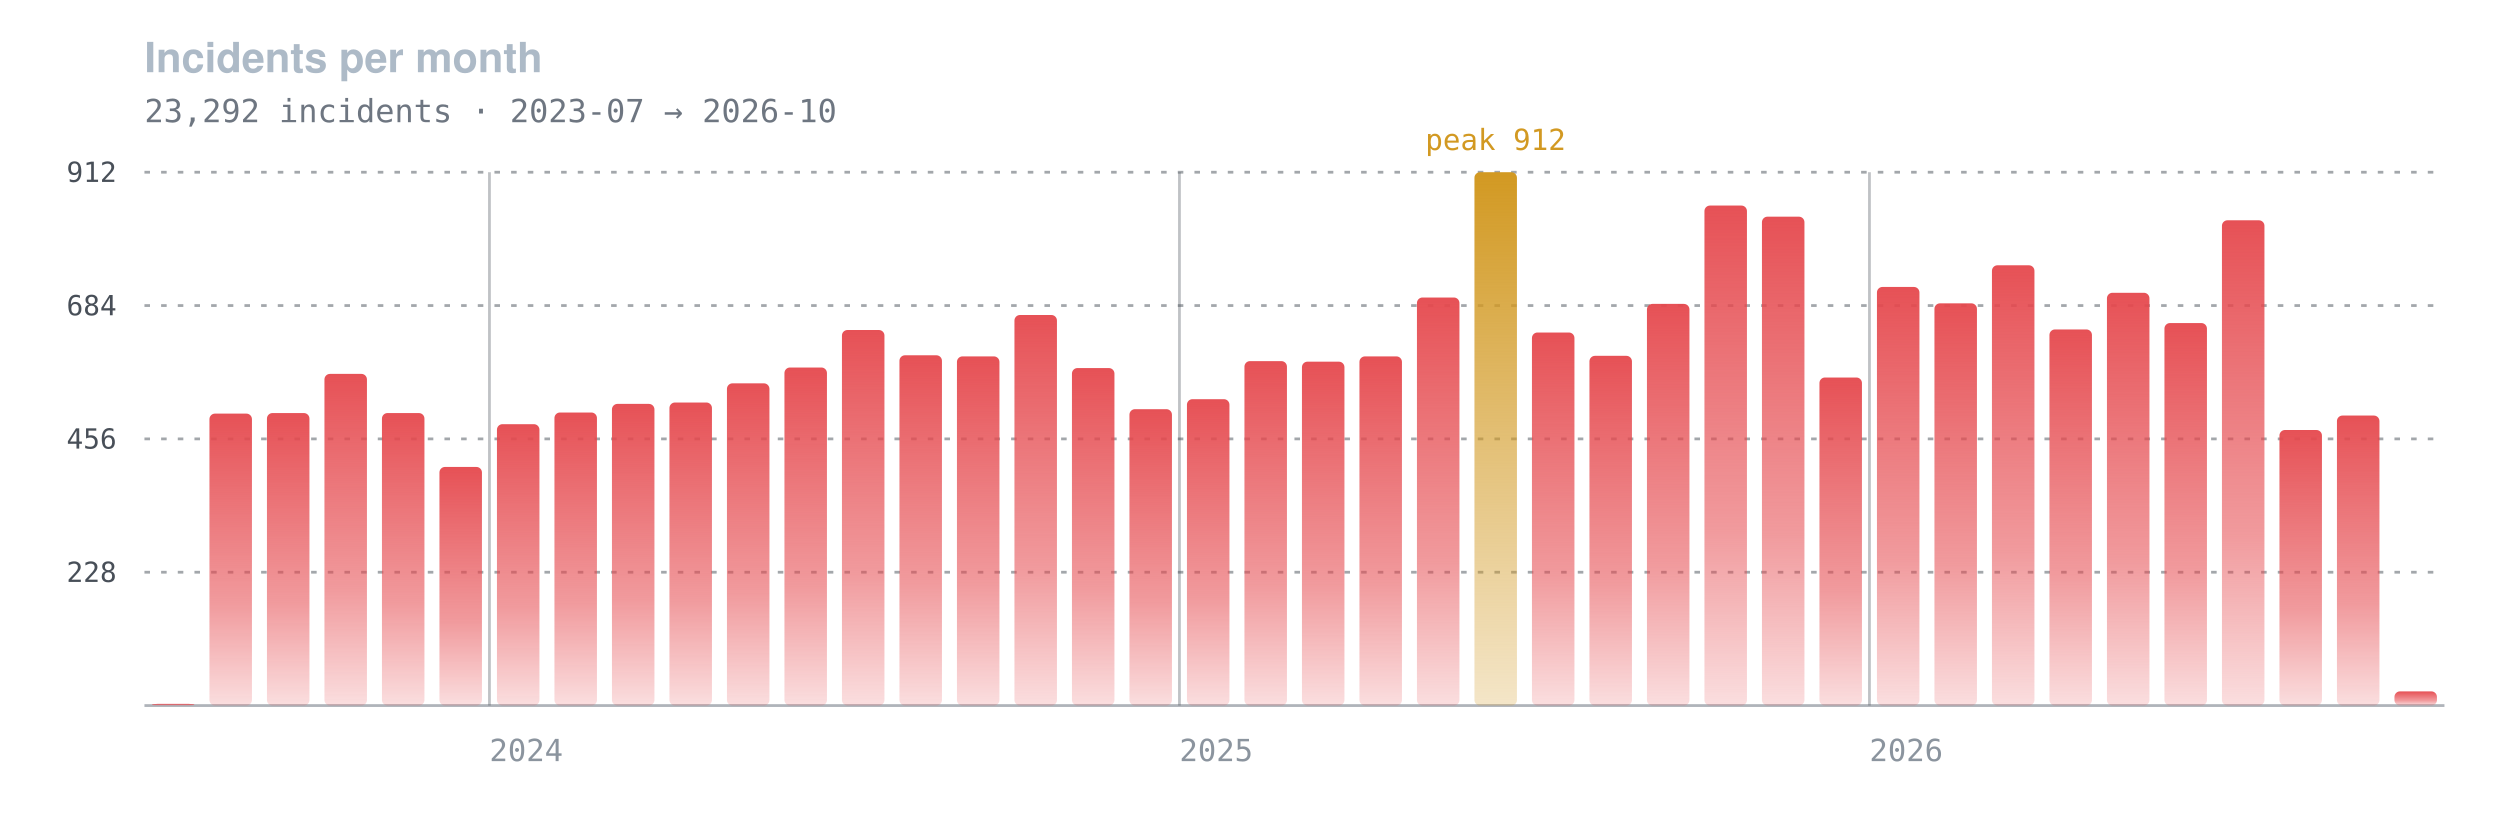
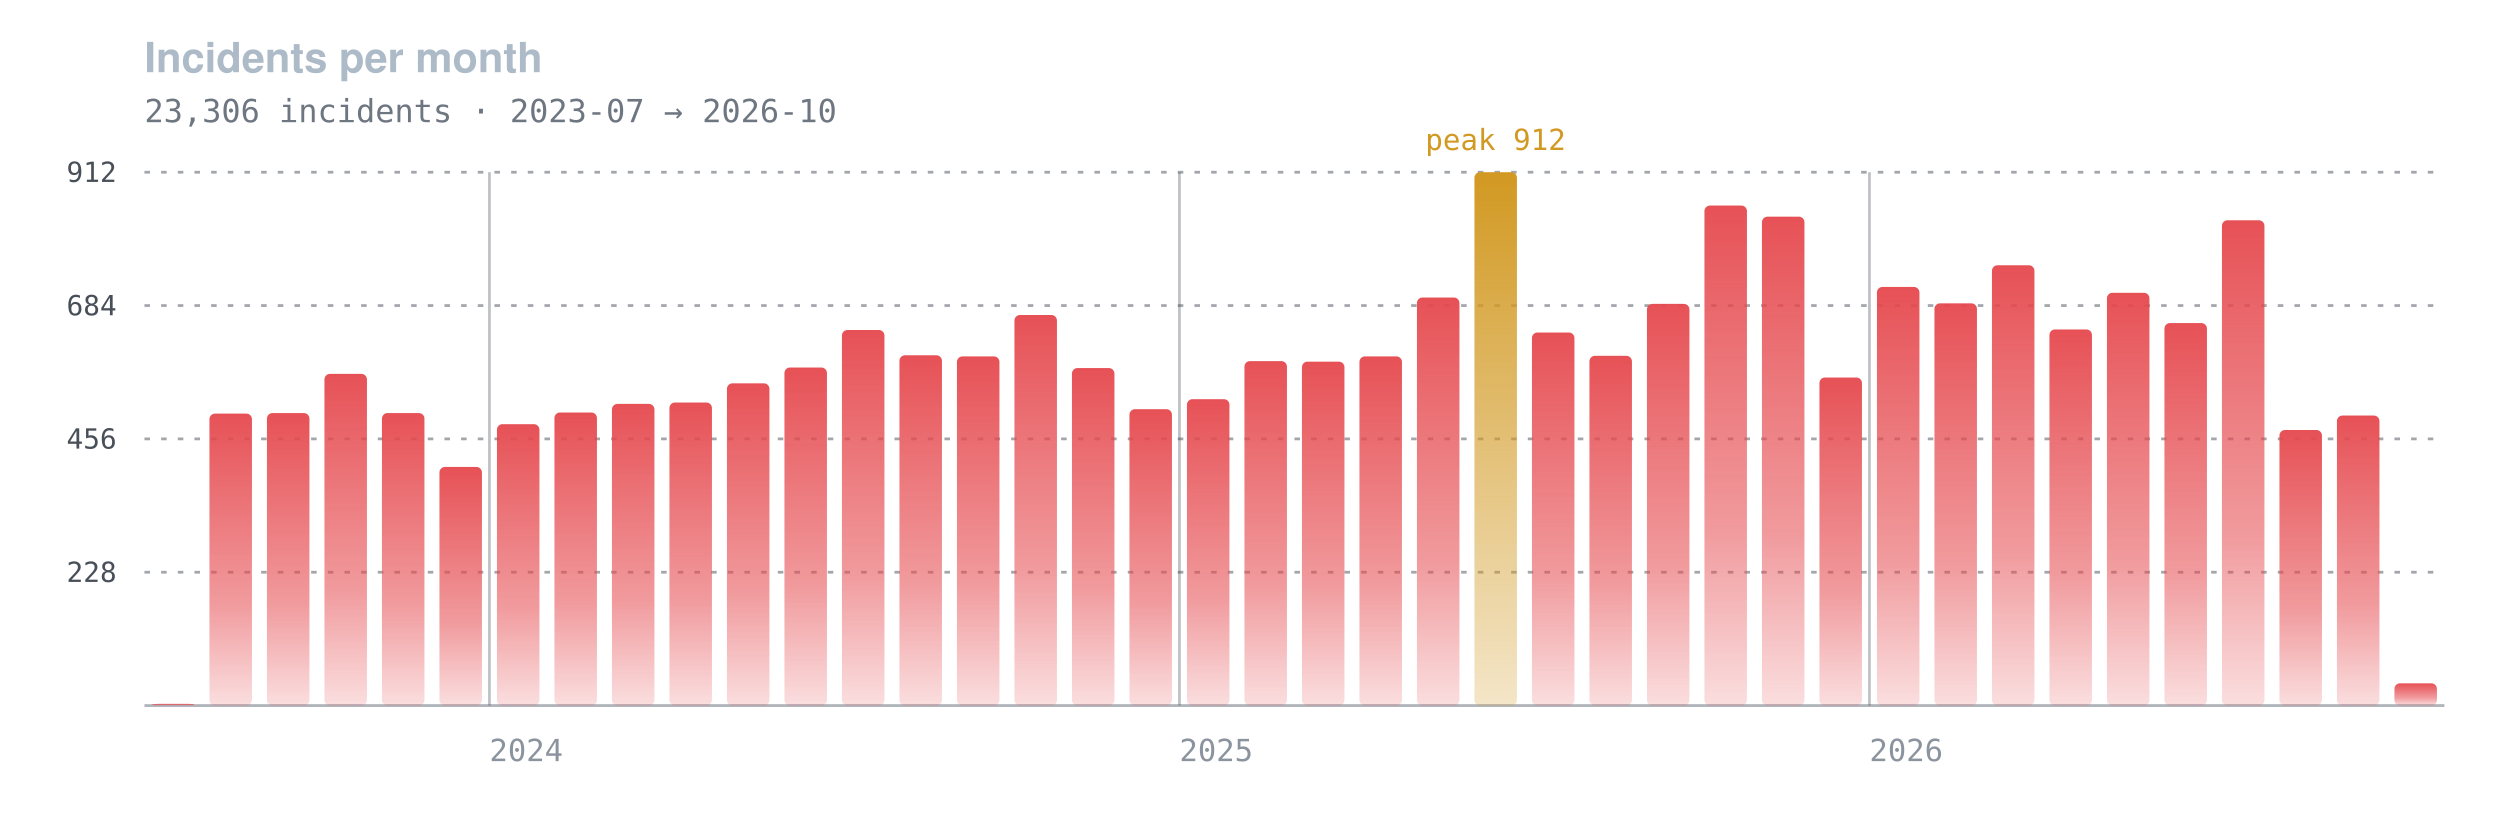
<svg xmlns="http://www.w3.org/2000/svg" viewBox="0 0 900 300" width="900" height="300" role="img">
  <defs>
    <linearGradient id="bg" x1="0" y1="0" x2="0" y2="1">
      <stop offset="0%" stop-color="#e5484d" stop-opacity="0.95" />
      <stop offset="65%" stop-color="#e5484d" stop-opacity="0.55" />
      <stop offset="100%" stop-color="#e5484d" stop-opacity="0.18" />
    </linearGradient>
    <linearGradient id="pk" x1="0" y1="0" x2="0" y2="1">
      <stop offset="0%" stop-color="#d29922" stop-opacity="1" />
      <stop offset="100%" stop-color="#d29922" stop-opacity="0.25" />
    </linearGradient>
  </defs>
  <text x="52" y="26" fill="#adbac7" font-size="15" font-family="-apple-system,BlinkMacSystemFont,Segoe UI,Helvetica,Arial,sans-serif" font-weight="600">Incidents per month</text>
-   <text x="52" y="44" fill="#6e7681" font-size="11.5" font-family="ui-monospace,SFMono-Regular,Menlo,Consolas,monospace">23,292 incidents · 2023-07 → 2026-10</text>
+   <text x="52" y="44" fill="#6e7681" font-size="11.5" font-family="ui-monospace,SFMono-Regular,Menlo,Consolas,monospace">23,306 incidents · 2023-07 → 2026-10</text>
  <line x1="52" y1="206.0" x2="880" y2="206.0" stroke="#484f58" stroke-width="1" stroke-dasharray="2 4" opacity="0.5" />
  <text x="42" y="209.5" fill="#484f58" font-size="10" font-family="ui-monospace,SFMono-Regular,Menlo,Consolas,monospace" text-anchor="end">228</text>
  <line x1="52" y1="158.0" x2="880" y2="158.0" stroke="#484f58" stroke-width="1" stroke-dasharray="2 4" opacity="0.5" />
  <text x="42" y="161.5" fill="#484f58" font-size="10" font-family="ui-monospace,SFMono-Regular,Menlo,Consolas,monospace" text-anchor="end">456</text>
  <line x1="52" y1="110.0" x2="880" y2="110.0" stroke="#484f58" stroke-width="1" stroke-dasharray="2 4" opacity="0.5" />
  <text x="42" y="113.5" fill="#484f58" font-size="10" font-family="ui-monospace,SFMono-Regular,Menlo,Consolas,monospace" text-anchor="end">684</text>
  <line x1="52" y1="62.0" x2="880" y2="62.0" stroke="#484f58" stroke-width="1" stroke-dasharray="2 4" opacity="0.5" />
  <text x="42" y="65.5" fill="#484f58" font-size="10" font-family="ui-monospace,SFMono-Regular,Menlo,Consolas,monospace" text-anchor="end">912</text>
  <line x1="52" y1="254" x2="880" y2="254" stroke="#6e7681" stroke-width="1" opacity="0.55" />
  <rect x="54.7" y="253.4" width="15.3" height="0.6" rx="2" fill="url(#bg)" />
  <rect x="75.4" y="148.9" width="15.3" height="105.1" rx="2" fill="url(#bg)" />
  <rect x="96.1" y="148.7" width="15.3" height="105.3" rx="2" fill="url(#bg)" />
  <rect x="116.8" y="134.6" width="15.3" height="119.4" rx="2" fill="url(#bg)" />
  <rect x="137.5" y="148.7" width="15.3" height="105.3" rx="2" fill="url(#bg)" />
  <rect x="158.2" y="168.1" width="15.3" height="85.9" rx="2" fill="url(#bg)" />
  <rect x="178.9" y="152.7" width="15.3" height="101.3" rx="2" fill="url(#bg)" />
  <line x1="176.2" y1="62" x2="176.2" y2="254" stroke="#484f58" stroke-width="1" opacity="0.35" />
  <text x="176.2" y="274" fill="#8b949e" font-size="11" font-family="ui-monospace,SFMono-Regular,Menlo,Consolas,monospace">2024</text>
  <rect x="199.6" y="148.5" width="15.3" height="105.5" rx="2" fill="url(#bg)" />
  <rect x="220.3" y="145.4" width="15.3" height="108.6" rx="2" fill="url(#bg)" />
  <rect x="241.0" y="144.9" width="15.3" height="109.1" rx="2" fill="url(#bg)" />
  <rect x="261.7" y="138.0" width="15.3" height="116.0" rx="2" fill="url(#bg)" />
  <rect x="282.4" y="132.3" width="15.3" height="121.7" rx="2" fill="url(#bg)" />
  <rect x="303.1" y="118.8" width="15.3" height="135.2" rx="2" fill="url(#bg)" />
  <rect x="323.8" y="127.9" width="15.3" height="126.1" rx="2" fill="url(#bg)" />
  <rect x="344.5" y="128.3" width="15.3" height="125.7" rx="2" fill="url(#bg)" />
  <rect x="365.2" y="113.4" width="15.3" height="140.6" rx="2" fill="url(#bg)" />
  <rect x="385.9" y="132.5" width="15.3" height="121.5" rx="2" fill="url(#bg)" />
  <rect x="406.6" y="147.3" width="15.3" height="106.7" rx="2" fill="url(#bg)" />
  <rect x="427.3" y="143.7" width="15.3" height="110.3" rx="2" fill="url(#bg)" />
  <line x1="424.6" y1="62" x2="424.6" y2="254" stroke="#484f58" stroke-width="1" opacity="0.35" />
  <text x="424.6" y="274" fill="#8b949e" font-size="11" font-family="ui-monospace,SFMono-Regular,Menlo,Consolas,monospace">2025</text>
  <rect x="448.0" y="130.0" width="15.3" height="124.0" rx="2" fill="url(#bg)" />
  <rect x="468.7" y="130.2" width="15.3" height="123.8" rx="2" fill="url(#bg)" />
  <rect x="489.4" y="128.3" width="15.3" height="125.7" rx="2" fill="url(#bg)" />
  <rect x="510.1" y="107.1" width="15.3" height="146.9" rx="2" fill="url(#bg)" />
  <rect x="530.8" y="62.0" width="15.3" height="192.0" rx="2" fill="url(#pk)" />
  <rect x="551.5" y="119.7" width="15.3" height="134.3" rx="2" fill="url(#bg)" />
  <rect x="572.2" y="128.1" width="15.3" height="125.9" rx="2" fill="url(#bg)" />
  <rect x="592.9" y="109.4" width="15.3" height="144.6" rx="2" fill="url(#bg)" />
  <rect x="613.6" y="74.0" width="15.3" height="180.0" rx="2" fill="url(#bg)" />
  <rect x="634.3" y="78.0" width="15.3" height="176.0" rx="2" fill="url(#bg)" />
  <rect x="655.0" y="135.9" width="15.3" height="118.1" rx="2" fill="url(#bg)" />
  <rect x="675.7" y="103.3" width="15.3" height="150.7" rx="2" fill="url(#bg)" />
  <line x1="673.0" y1="62" x2="673.0" y2="254" stroke="#484f58" stroke-width="1" opacity="0.35" />
  <text x="673.0" y="274" fill="#8b949e" font-size="11" font-family="ui-monospace,SFMono-Regular,Menlo,Consolas,monospace">2026</text>
  <rect x="696.4" y="109.2" width="15.3" height="144.8" rx="2" fill="url(#bg)" />
  <rect x="717.1" y="95.5" width="15.3" height="158.5" rx="2" fill="url(#bg)" />
  <rect x="737.8" y="118.6" width="15.3" height="135.4" rx="2" fill="url(#bg)" />
  <rect x="758.5" y="105.4" width="15.3" height="148.6" rx="2" fill="url(#bg)" />
  <rect x="779.2" y="116.3" width="15.3" height="137.7" rx="2" fill="url(#bg)" />
  <rect x="799.9" y="79.3" width="15.3" height="174.7" rx="2" fill="url(#bg)" />
  <rect x="820.6" y="154.8" width="15.3" height="99.2" rx="2" fill="url(#bg)" />
  <rect x="841.3" y="149.6" width="15.3" height="104.4" rx="2" fill="url(#bg)" />
-   <rect x="862.0" y="248.9" width="15.3" height="5.1" rx="2" fill="url(#bg)" />
+   <rect x="862.0" y="246.0" width="15.3" height="8.0" rx="2" fill="url(#bg)" />
  <text x="538.4" y="54.0" fill="#d29922" font-size="10.5" font-family="ui-monospace,SFMono-Regular,Menlo,Consolas,monospace" text-anchor="middle">peak 912</text>
</svg>
